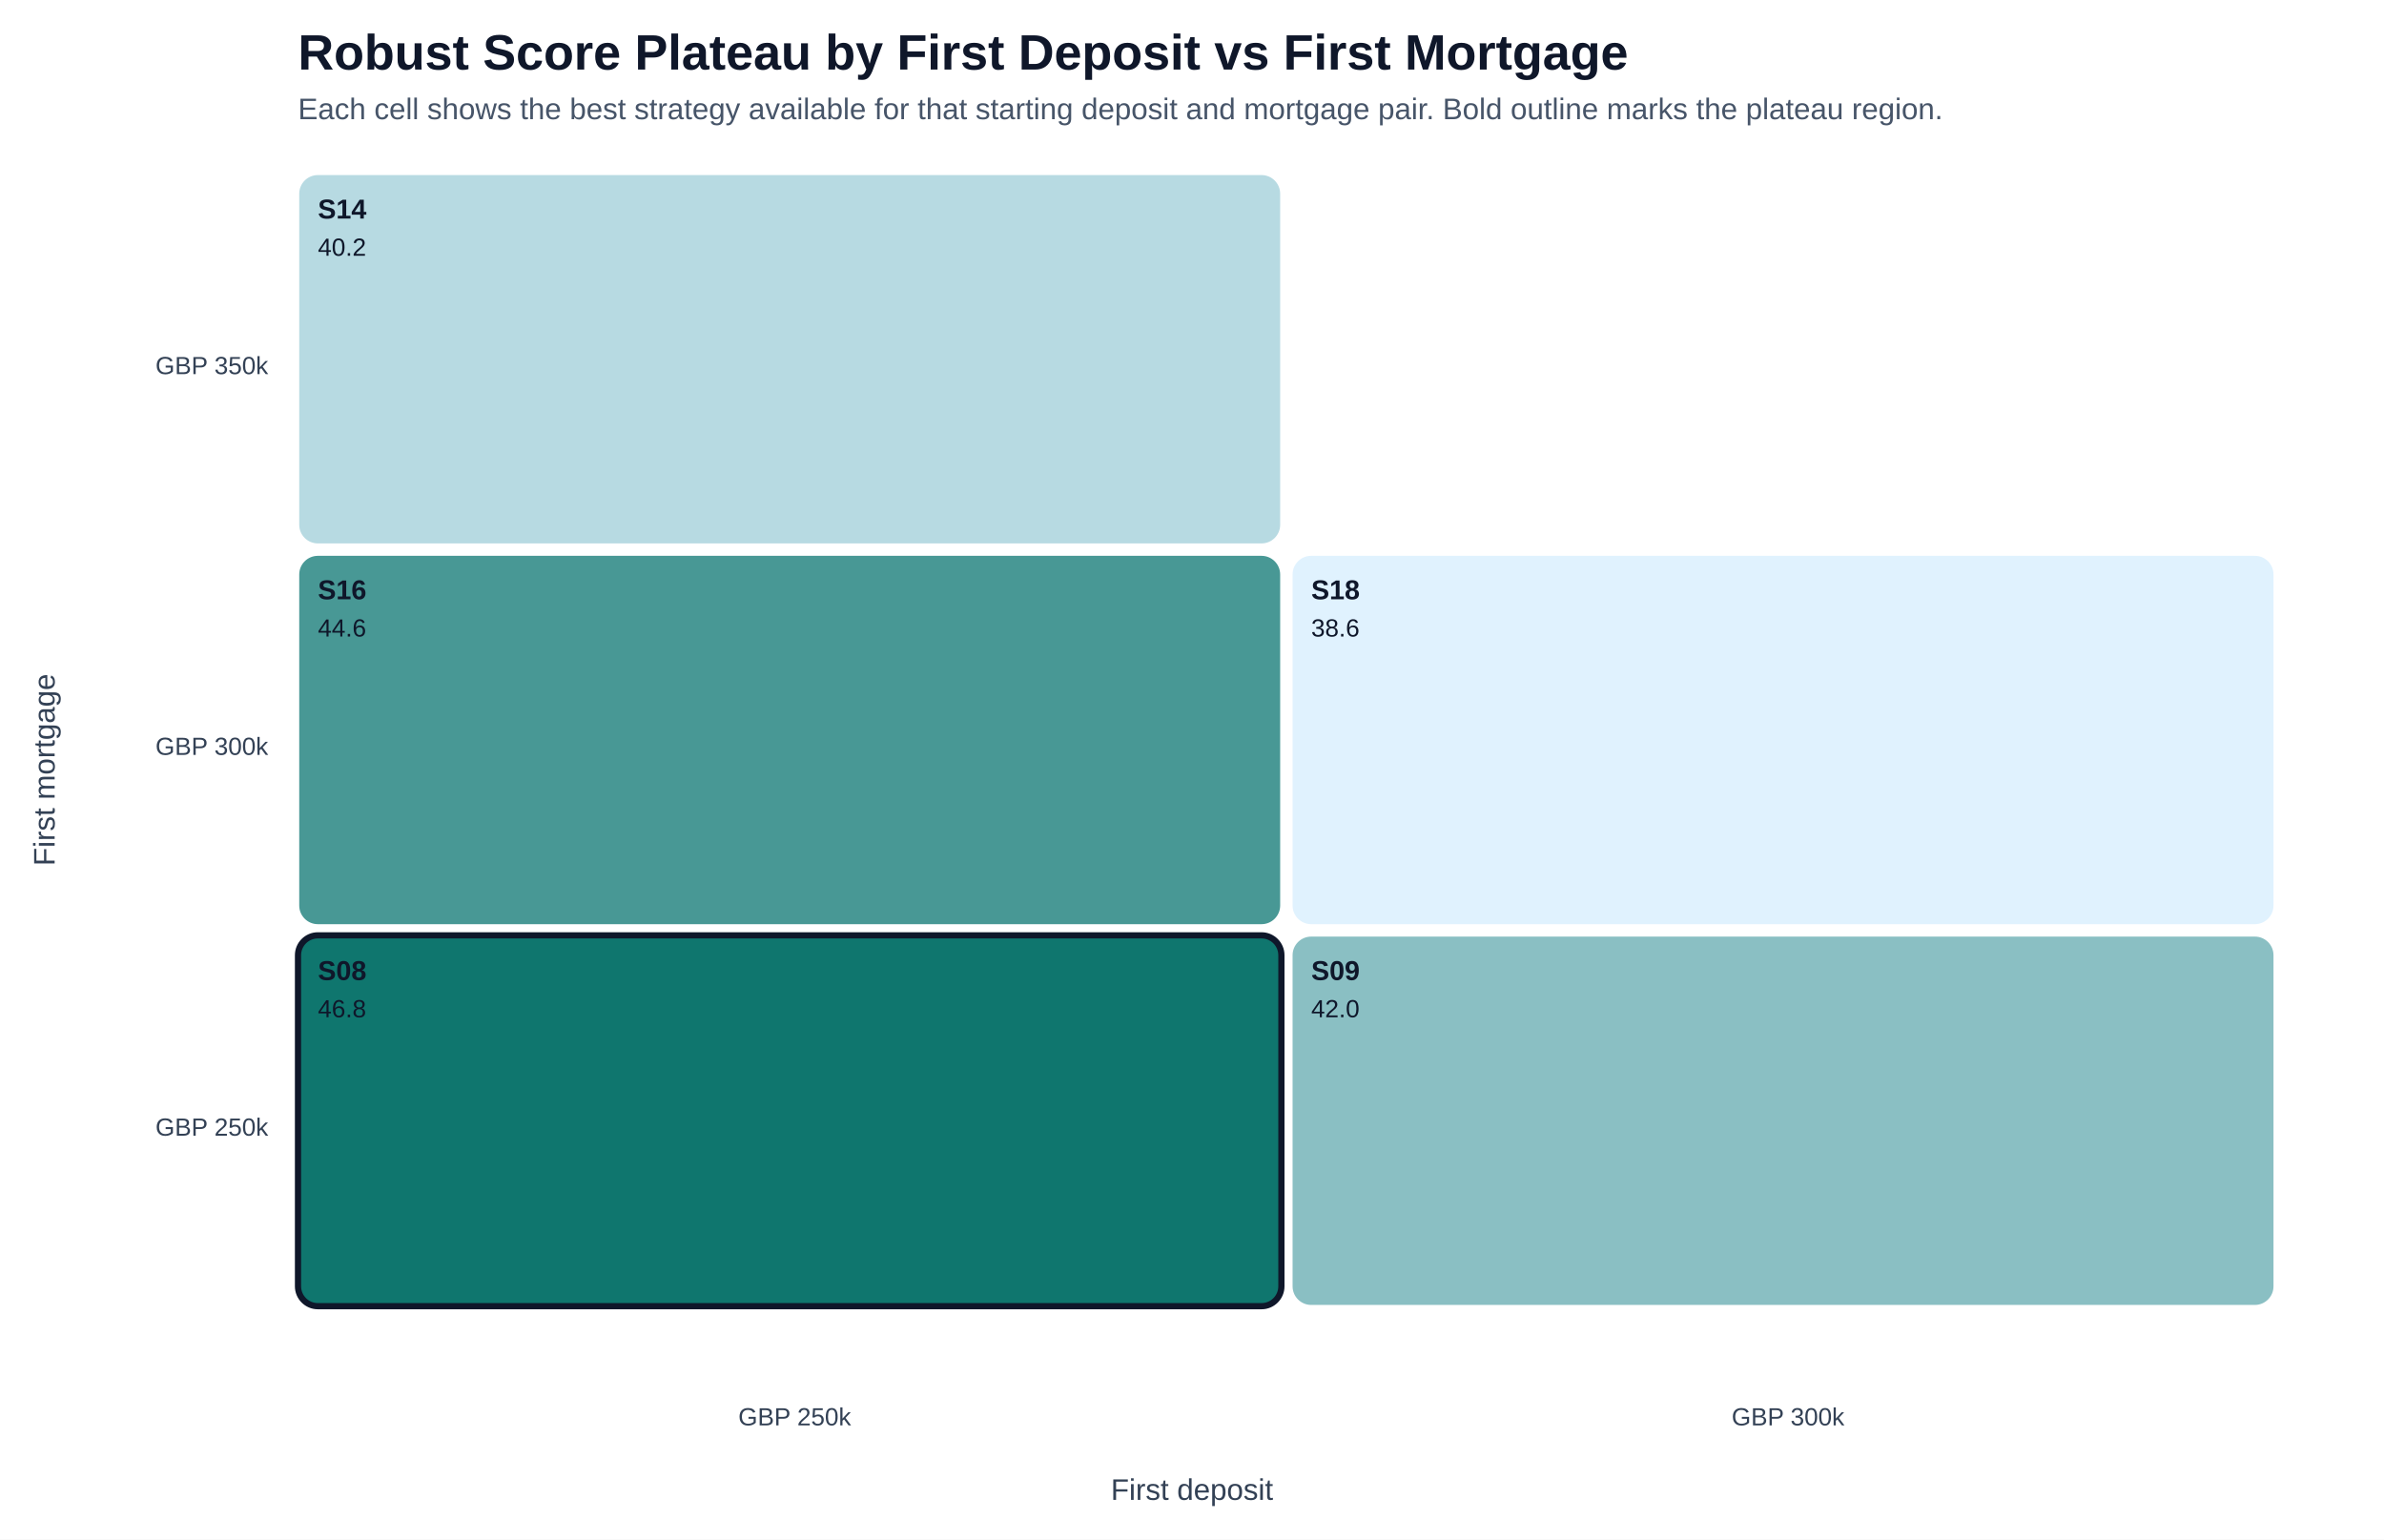
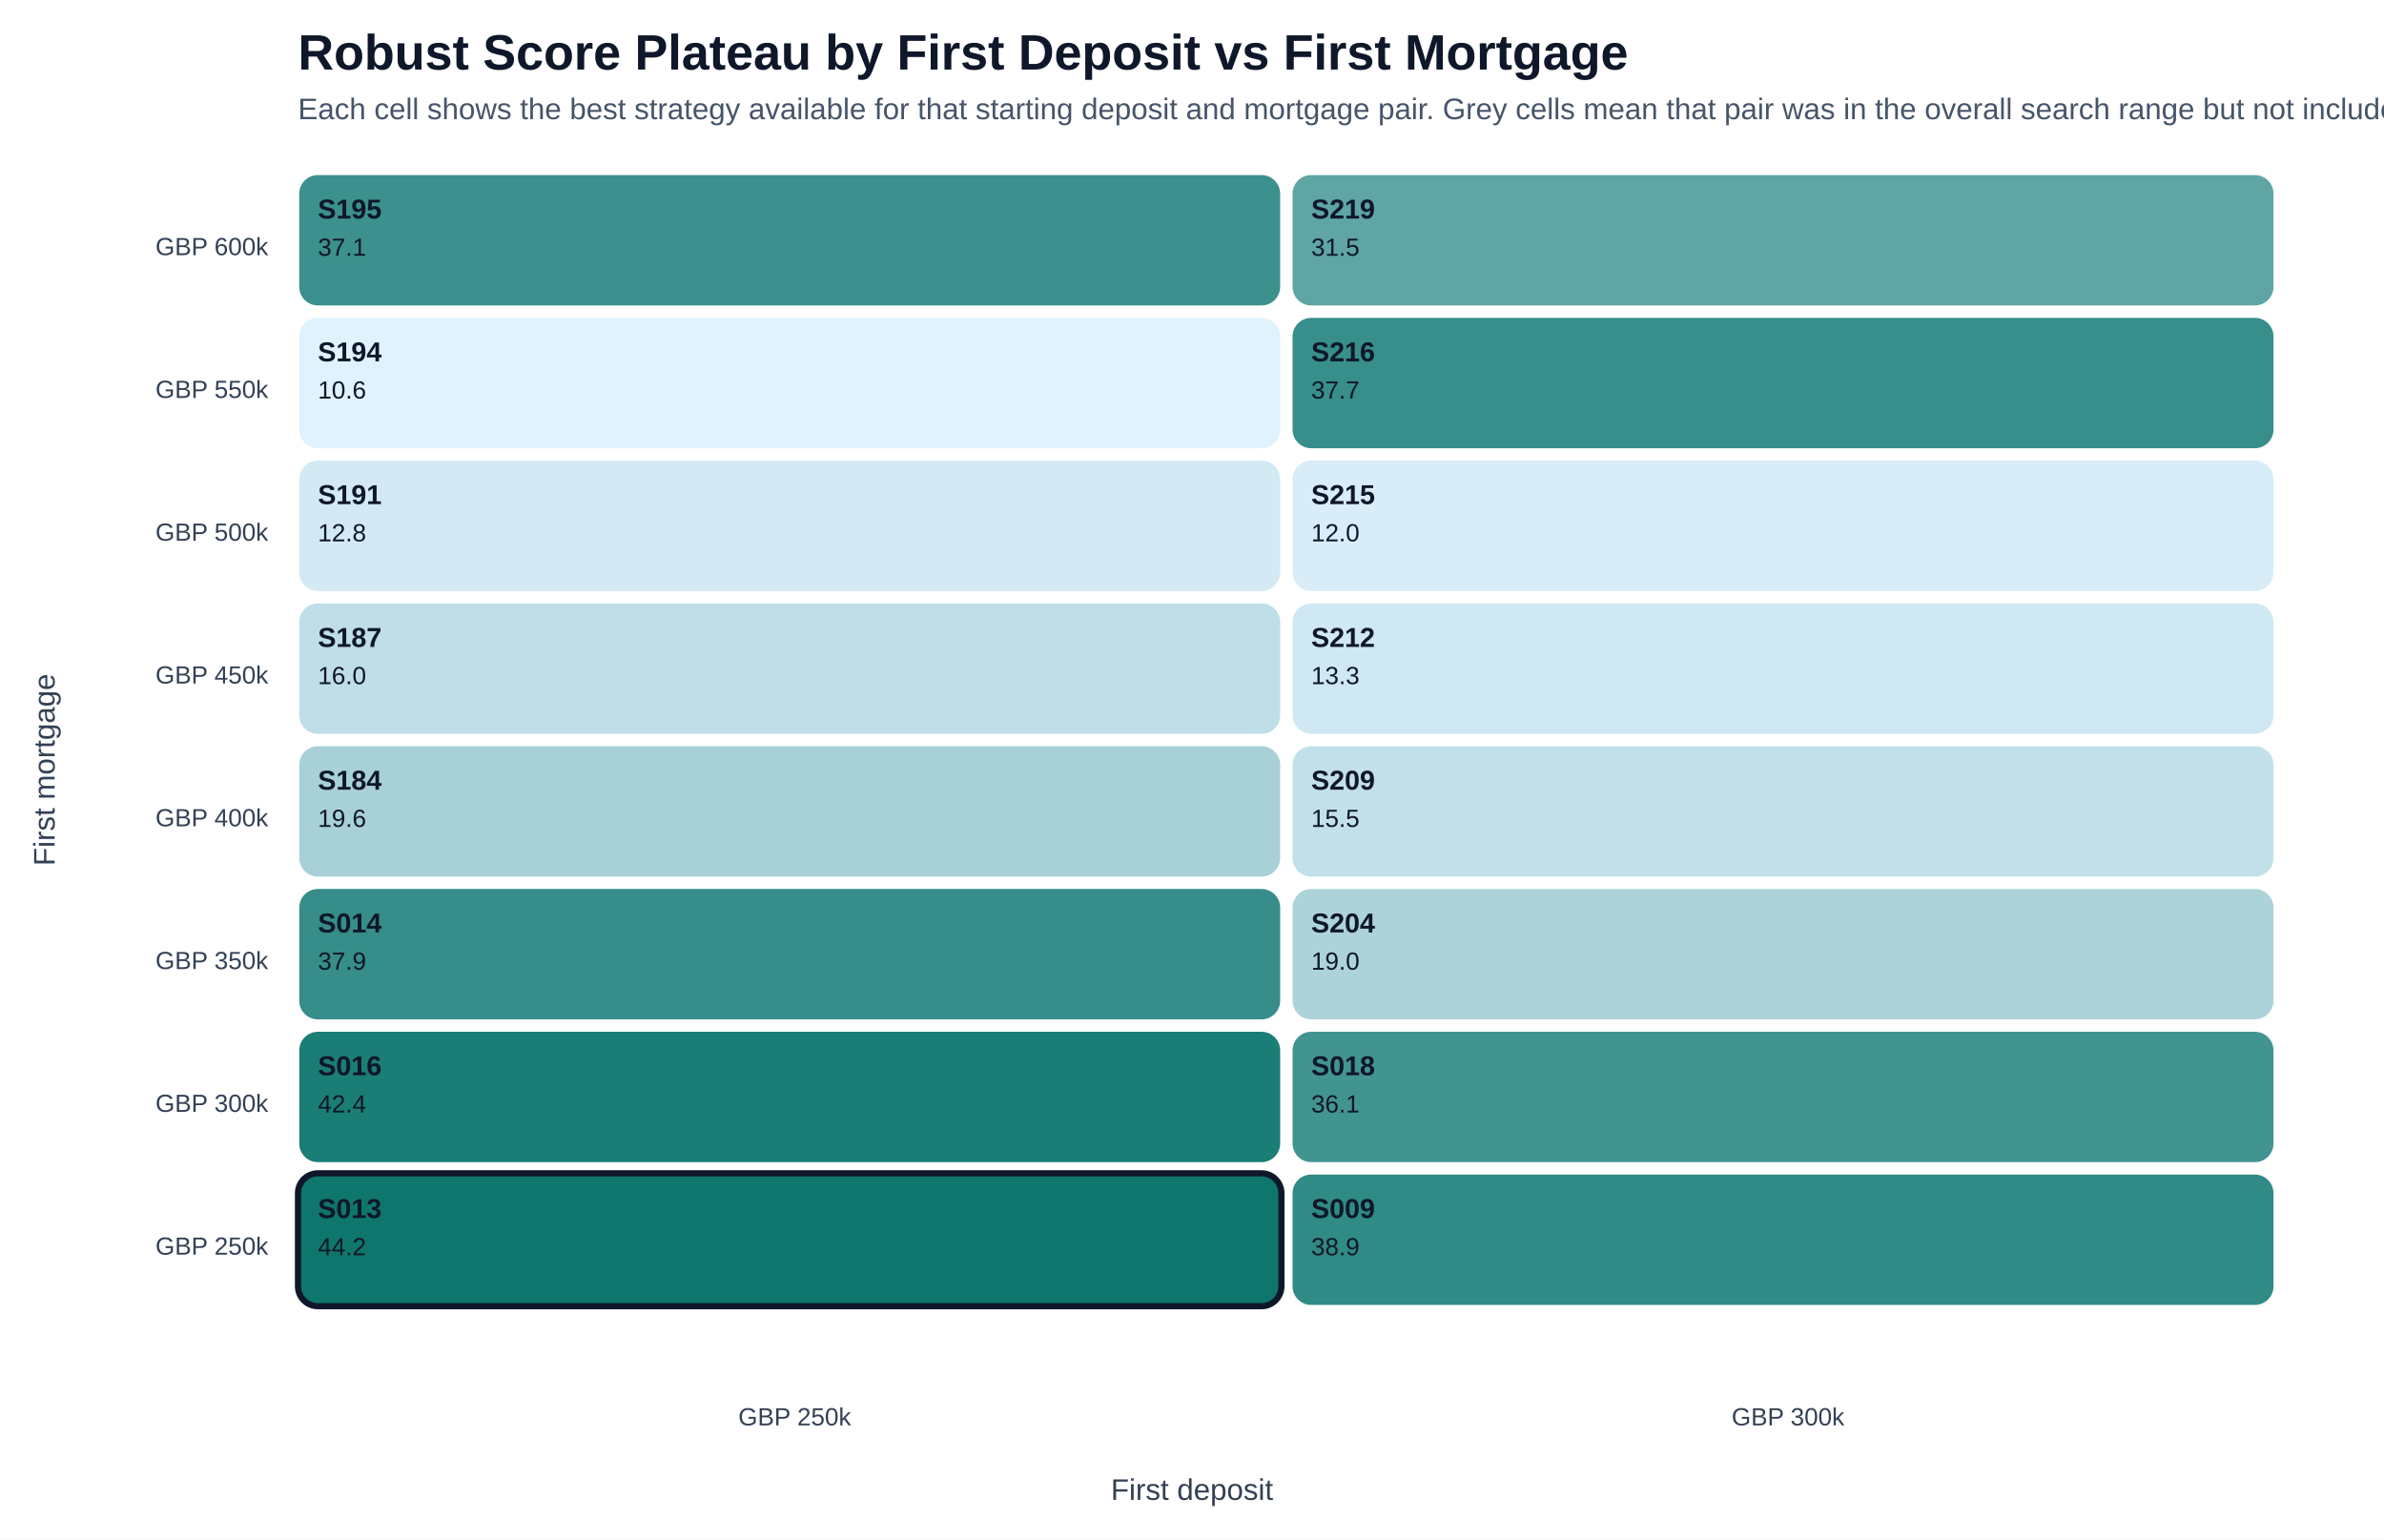
<svg xmlns="http://www.w3.org/2000/svg" width="960" height="620" viewBox="0 0 960 620">
  <rect width="960" height="620" fill="#ffffff" />
  <text x="120" y="28" font-size="20" font-family="Arial, sans-serif" font-weight="700" fill="#0f172a">Robust Score Plateau by First Deposit vs First Mortgage</text>
-   <text x="120" y="48" font-size="12" font-family="Arial, sans-serif" fill="#475569">Each cell shows the best strategy available for that starting deposit and mortgage pair. Bold outline marks the plateau region.</text>
-   <rect x="120" y="376.667" width="396" height="149.333" rx="8" fill="rgb(15, 118, 110)" stroke="#0f172a" stroke-width="2.5" />
-   <text x="128" y="394.667" font-size="11" font-family="Arial, sans-serif" font-weight="700" fill="#0f172a">S08</text>
-   <text x="128" y="409.667" font-size="10" font-family="Arial, sans-serif" fill="#0f172a">46.8</text>
-   <rect x="120" y="223.333" width="396" height="149.333" rx="8" fill="rgb(72, 152, 149)" stroke="#ffffff" stroke-width="1" />
-   <text x="128" y="241.333" font-size="11" font-family="Arial, sans-serif" font-weight="700" fill="#0f172a">S16</text>
-   <text x="128" y="256.333" font-size="10" font-family="Arial, sans-serif" fill="#0f172a">44.6</text>
-   <rect x="120" y="70" width="396" height="149.333" rx="8" fill="rgb(183, 218, 226)" stroke="#ffffff" stroke-width="1" />
-   <text x="128" y="88" font-size="11" font-family="Arial, sans-serif" font-weight="700" fill="#0f172a">S14</text>
-   <text x="128" y="103" font-size="10" font-family="Arial, sans-serif" fill="#0f172a">40.2</text>
-   <rect x="520" y="376.667" width="396" height="149.333" rx="8" fill="rgb(138, 191, 195)" stroke="#ffffff" stroke-width="1" />
-   <text x="528" y="394.667" font-size="11" font-family="Arial, sans-serif" font-weight="700" fill="#0f172a">S09</text>
-   <text x="528" y="409.667" font-size="10" font-family="Arial, sans-serif" fill="#0f172a">42.0</text>
-   <rect x="520" y="223.333" width="396" height="149.333" rx="8" fill="rgb(224, 242, 254)" stroke="#ffffff" stroke-width="1" />
-   <text x="528" y="241.333" font-size="11" font-family="Arial, sans-serif" font-weight="700" fill="#0f172a">S18</text>
-   <text x="528" y="256.333" font-size="10" font-family="Arial, sans-serif" fill="#0f172a">38.6</text>
+   <text x="120" y="48" font-size="12" font-family="Arial, sans-serif" fill="#475569">Each cell shows the best strategy available for that starting deposit and mortgage pair. Grey cells mean that pair was in the overall search range but not included in the robustness candidate set. Bold outline marks the plateau region.</text>
+   <rect x="120" y="472.5" width="396" height="53.5" rx="8" fill="rgb(15, 118, 110)" stroke="#0f172a" stroke-width="2.5" />
+   <text x="128" y="490.5" font-size="11" font-family="Arial, sans-serif" font-weight="700" fill="#0f172a">S013</text>
+   <text x="128" y="505.5" font-size="10" font-family="Arial, sans-serif" fill="#0f172a">44.2</text>
+   <rect x="120" y="415" width="396" height="53.5" rx="8" fill="rgb(26, 125, 118)" stroke="#ffffff" stroke-width="1" />
+   <text x="128" y="433" font-size="11" font-family="Arial, sans-serif" font-weight="700" fill="#0f172a">S016</text>
+   <text x="128" y="448" font-size="10" font-family="Arial, sans-serif" fill="#0f172a">42.4</text>
+   <rect x="120" y="357.5" width="396" height="53.5" rx="8" fill="rgb(54, 141, 137)" stroke="#ffffff" stroke-width="1" />
+   <text x="128" y="375.5" font-size="11" font-family="Arial, sans-serif" font-weight="700" fill="#0f172a">S014</text>
+   <text x="128" y="390.5" font-size="10" font-family="Arial, sans-serif" fill="#0f172a">37.9</text>
+   <rect x="120" y="300" width="396" height="53.5" rx="8" fill="rgb(168, 209, 215)" stroke="#ffffff" stroke-width="1" />
+   <text x="128" y="318" font-size="11" font-family="Arial, sans-serif" font-weight="700" fill="#0f172a">S184</text>
+   <text x="128" y="333" font-size="10" font-family="Arial, sans-serif" fill="#0f172a">19.6</text>
+   <rect x="120" y="242.5" width="396" height="53.5" rx="8" fill="rgb(191, 222, 231)" stroke="#ffffff" stroke-width="1" />
+   <text x="128" y="260.5" font-size="11" font-family="Arial, sans-serif" font-weight="700" fill="#0f172a">S187</text>
+   <text x="128" y="275.5" font-size="10" font-family="Arial, sans-serif" fill="#0f172a">16.0</text>
+   <rect x="120" y="185" width="396" height="53.5" rx="8" fill="rgb(211, 234, 245)" stroke="#ffffff" stroke-width="1" />
+   <text x="128" y="203" font-size="11" font-family="Arial, sans-serif" font-weight="700" fill="#0f172a">S191</text>
+   <text x="128" y="218" font-size="10" font-family="Arial, sans-serif" fill="#0f172a">12.8</text>
+   <rect x="120" y="127.5" width="396" height="53.5" rx="8" fill="rgb(224, 242, 254)" stroke="#ffffff" stroke-width="1" />
+   <text x="128" y="145.5" font-size="11" font-family="Arial, sans-serif" font-weight="700" fill="#0f172a">S194</text>
+   <text x="128" y="160.5" font-size="10" font-family="Arial, sans-serif" fill="#0f172a">10.6</text>
+   <rect x="120" y="70" width="396" height="53.5" rx="8" fill="rgb(60, 144, 141)" stroke="#ffffff" stroke-width="1" />
+   <text x="128" y="88" font-size="11" font-family="Arial, sans-serif" font-weight="700" fill="#0f172a">S195</text>
+   <text x="128" y="103" font-size="10" font-family="Arial, sans-serif" fill="#0f172a">37.1</text>
+   <rect x="520" y="472.5" width="396" height="53.5" rx="8" fill="rgb(48, 138, 133)" stroke="#ffffff" stroke-width="1" />
+   <text x="528" y="490.5" font-size="11" font-family="Arial, sans-serif" font-weight="700" fill="#0f172a">S009</text>
+   <text x="528" y="505.5" font-size="10" font-family="Arial, sans-serif" fill="#0f172a">38.9</text>
+   <rect x="520" y="415" width="396" height="53.5" rx="8" fill="rgb(66, 148, 145)" stroke="#ffffff" stroke-width="1" />
+   <text x="528" y="433" font-size="11" font-family="Arial, sans-serif" font-weight="700" fill="#0f172a">S018</text>
+   <text x="528" y="448" font-size="10" font-family="Arial, sans-serif" fill="#0f172a">36.1</text>
+   <rect x="520" y="357.5" width="396" height="53.5" rx="8" fill="rgb(172, 211, 218)" stroke="#ffffff" stroke-width="1" />
+   <text x="528" y="375.5" font-size="11" font-family="Arial, sans-serif" font-weight="700" fill="#0f172a">S204</text>
+   <text x="528" y="390.5" font-size="10" font-family="Arial, sans-serif" fill="#0f172a">19.0</text>
+   <rect x="520" y="300" width="396" height="53.5" rx="8" fill="rgb(194, 224, 233)" stroke="#ffffff" stroke-width="1" />
+   <text x="528" y="318" font-size="11" font-family="Arial, sans-serif" font-weight="700" fill="#0f172a">S209</text>
+   <text x="528" y="333" font-size="10" font-family="Arial, sans-serif" fill="#0f172a">15.5</text>
+   <rect x="520" y="242.5" width="396" height="53.5" rx="8" fill="rgb(207, 232, 243)" stroke="#ffffff" stroke-width="1" />
+   <text x="528" y="260.5" font-size="11" font-family="Arial, sans-serif" font-weight="700" fill="#0f172a">S212</text>
+   <text x="528" y="275.5" font-size="10" font-family="Arial, sans-serif" fill="#0f172a">13.3</text>
+   <rect x="520" y="185" width="396" height="53.5" rx="8" fill="rgb(216, 237, 248)" stroke="#ffffff" stroke-width="1" />
+   <text x="528" y="203" font-size="11" font-family="Arial, sans-serif" font-weight="700" fill="#0f172a">S215</text>
+   <text x="528" y="218" font-size="10" font-family="Arial, sans-serif" fill="#0f172a">12.0</text>
+   <rect x="520" y="127.5" width="396" height="53.5" rx="8" fill="rgb(55, 142, 138)" stroke="#ffffff" stroke-width="1" />
+   <text x="528" y="145.5" font-size="11" font-family="Arial, sans-serif" font-weight="700" fill="#0f172a">S216</text>
+   <text x="528" y="160.5" font-size="10" font-family="Arial, sans-serif" fill="#0f172a">37.7</text>
+   <rect x="520" y="70" width="396" height="53.5" rx="8" fill="rgb(94, 165, 164)" stroke="#ffffff" stroke-width="1" />
+   <text x="528" y="88" font-size="11" font-family="Arial, sans-serif" font-weight="700" fill="#0f172a">S219</text>
+   <text x="528" y="103" font-size="10" font-family="Arial, sans-serif" fill="#0f172a">31.5</text>
  <text x="320" y="574" text-anchor="middle" font-size="10" font-family="Arial, sans-serif" fill="#334155">GBP 250k</text>
  <text x="720" y="574" text-anchor="middle" font-size="10" font-family="Arial, sans-serif" fill="#334155">GBP 300k</text>
-   <text x="108" y="150.667" text-anchor="end" font-size="10" font-family="Arial, sans-serif" fill="#334155">GBP 350k</text>
-   <text x="108" y="304" text-anchor="end" font-size="10" font-family="Arial, sans-serif" fill="#334155">GBP 300k</text>
-   <text x="108" y="457.333" text-anchor="end" font-size="10" font-family="Arial, sans-serif" fill="#334155">GBP 250k</text>
+   <text x="108" y="102.75" text-anchor="end" font-size="10" font-family="Arial, sans-serif" fill="#334155">GBP 600k</text>
+   <text x="108" y="160.25" text-anchor="end" font-size="10" font-family="Arial, sans-serif" fill="#334155">GBP 550k</text>
+   <text x="108" y="217.75" text-anchor="end" font-size="10" font-family="Arial, sans-serif" fill="#334155">GBP 500k</text>
+   <text x="108" y="275.25" text-anchor="end" font-size="10" font-family="Arial, sans-serif" fill="#334155">GBP 450k</text>
+   <text x="108" y="332.75" text-anchor="end" font-size="10" font-family="Arial, sans-serif" fill="#334155">GBP 400k</text>
+   <text x="108" y="390.25" text-anchor="end" font-size="10" font-family="Arial, sans-serif" fill="#334155">GBP 350k</text>
+   <text x="108" y="447.75" text-anchor="end" font-size="10" font-family="Arial, sans-serif" fill="#334155">GBP 300k</text>
+   <text x="108" y="505.25" text-anchor="end" font-size="10" font-family="Arial, sans-serif" fill="#334155">GBP 250k</text>
  <text x="480" y="604" text-anchor="middle" font-size="12" font-family="Arial, sans-serif" fill="#334155">First deposit</text>
  <text x="22" y="310" transform="rotate(-90 22 310)" text-anchor="middle" font-size="12" font-family="Arial, sans-serif" fill="#334155">First mortgage</text>
</svg>
